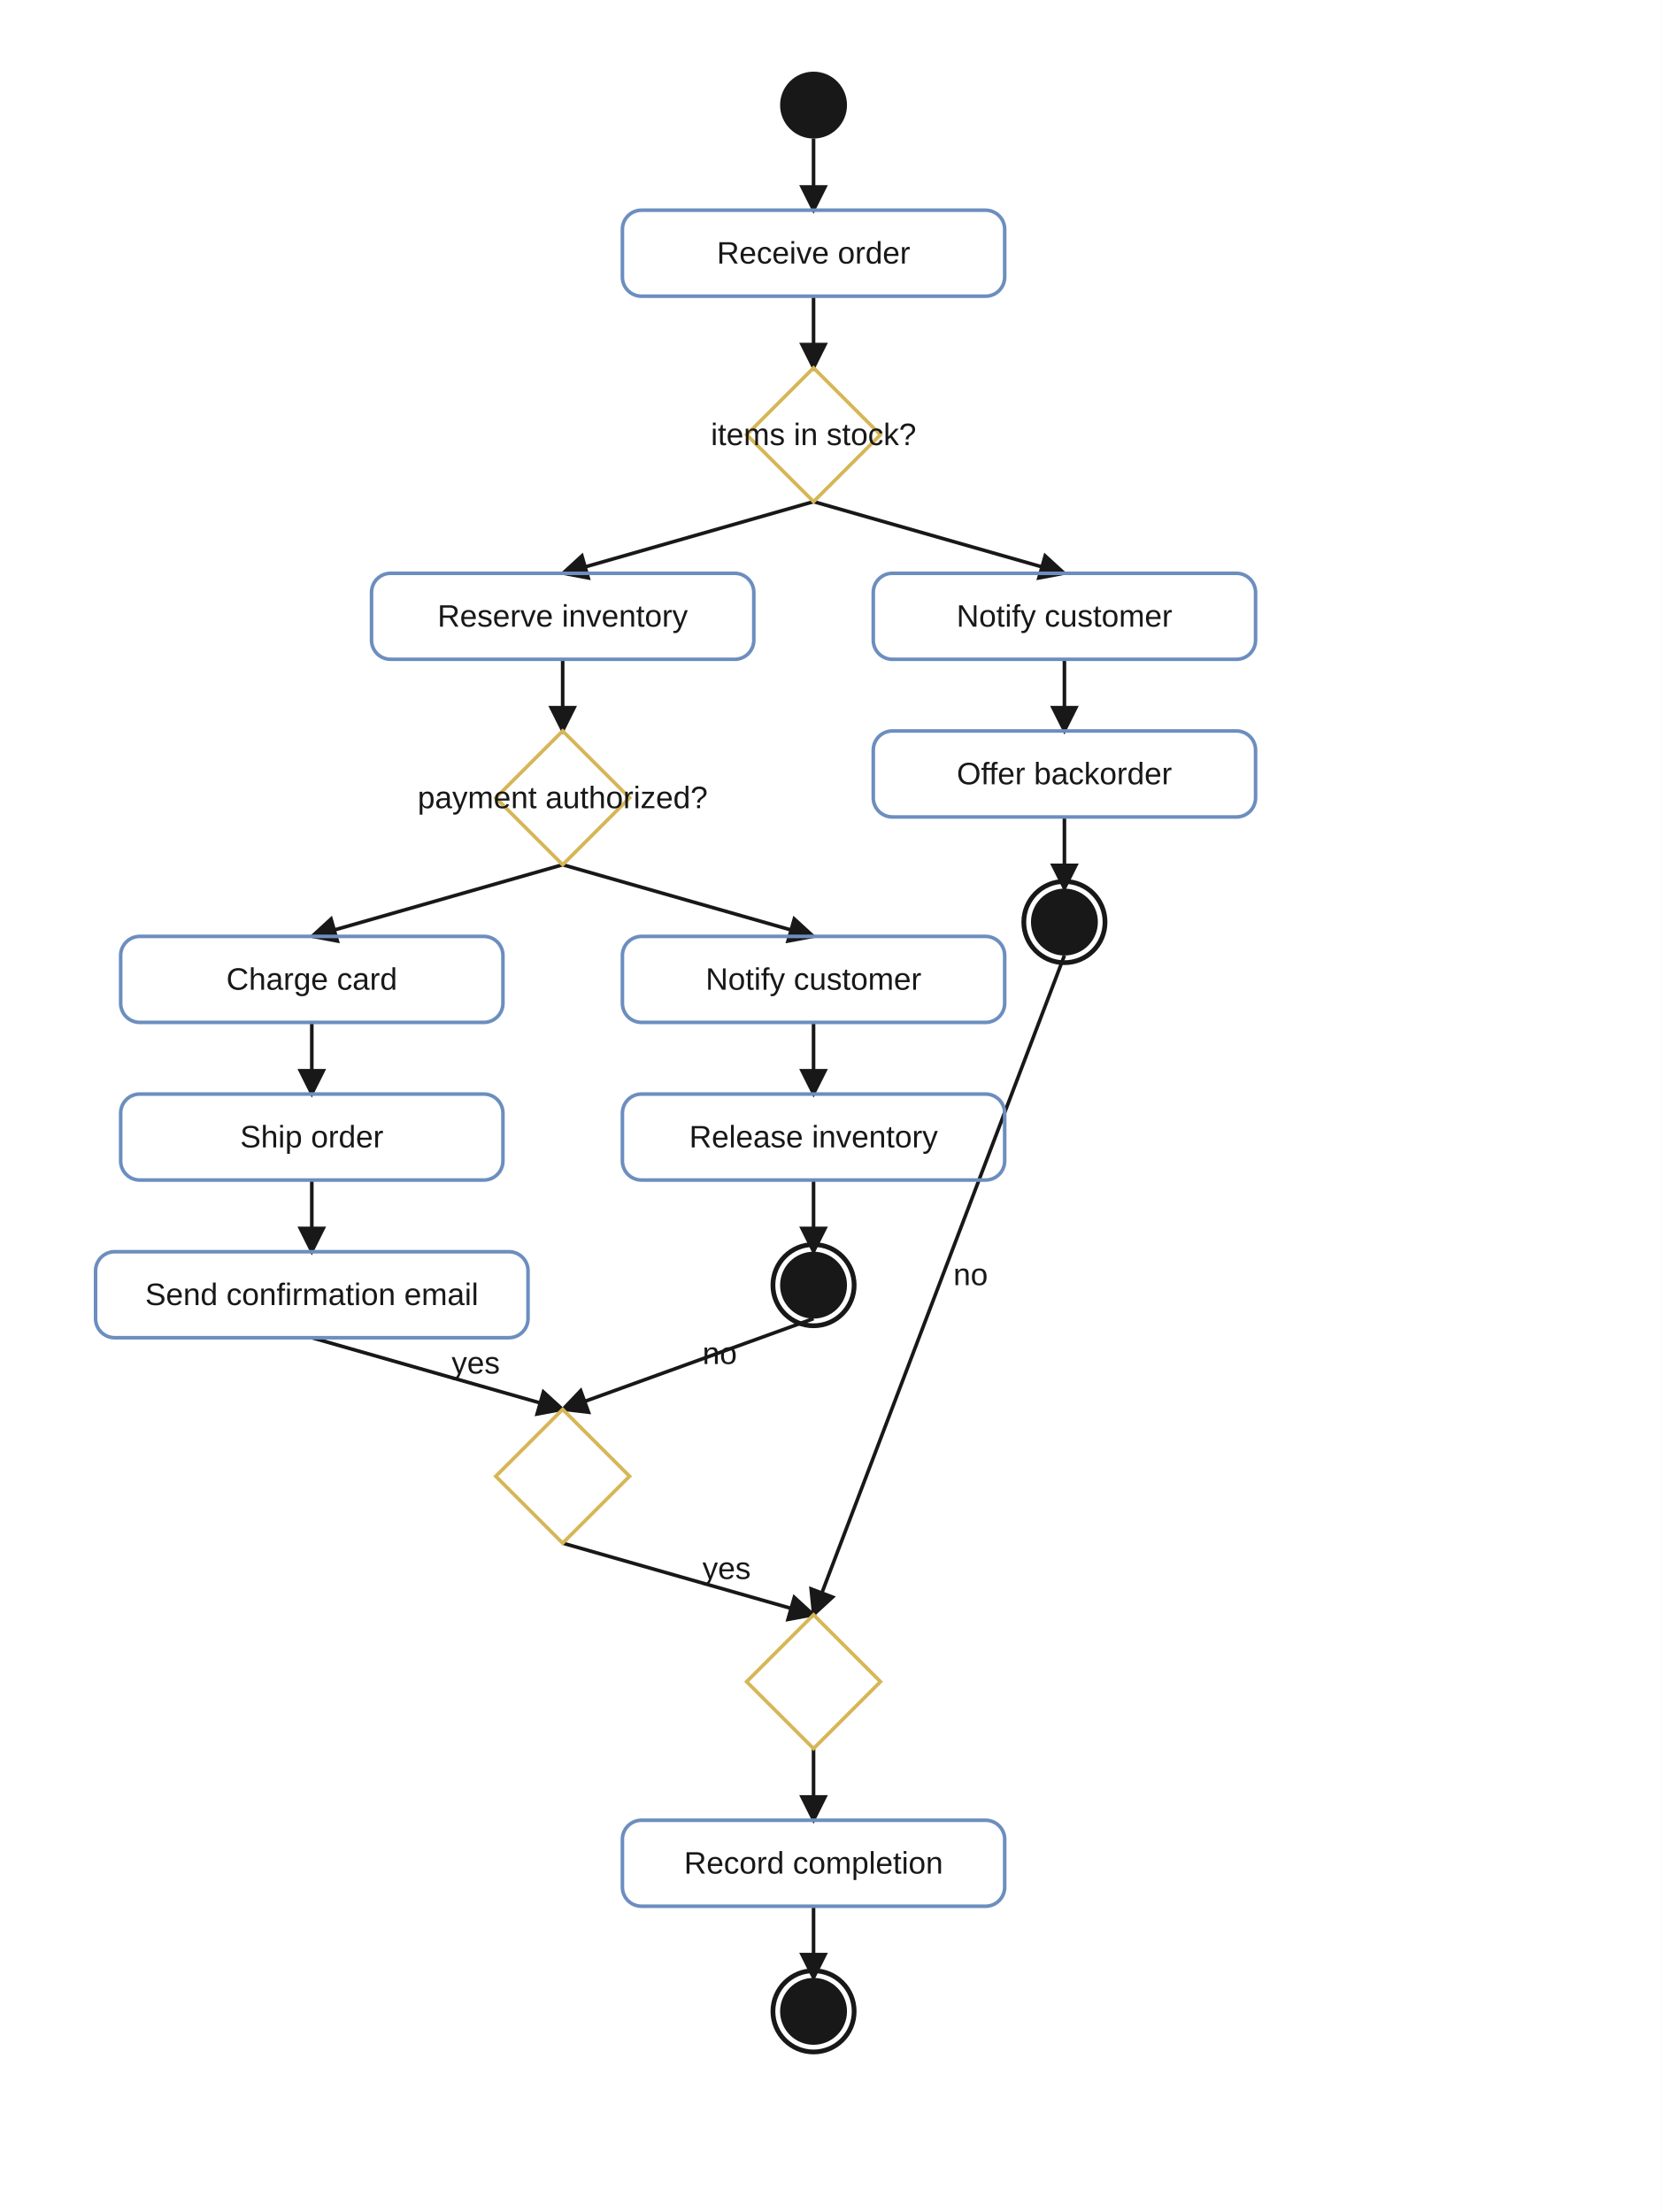
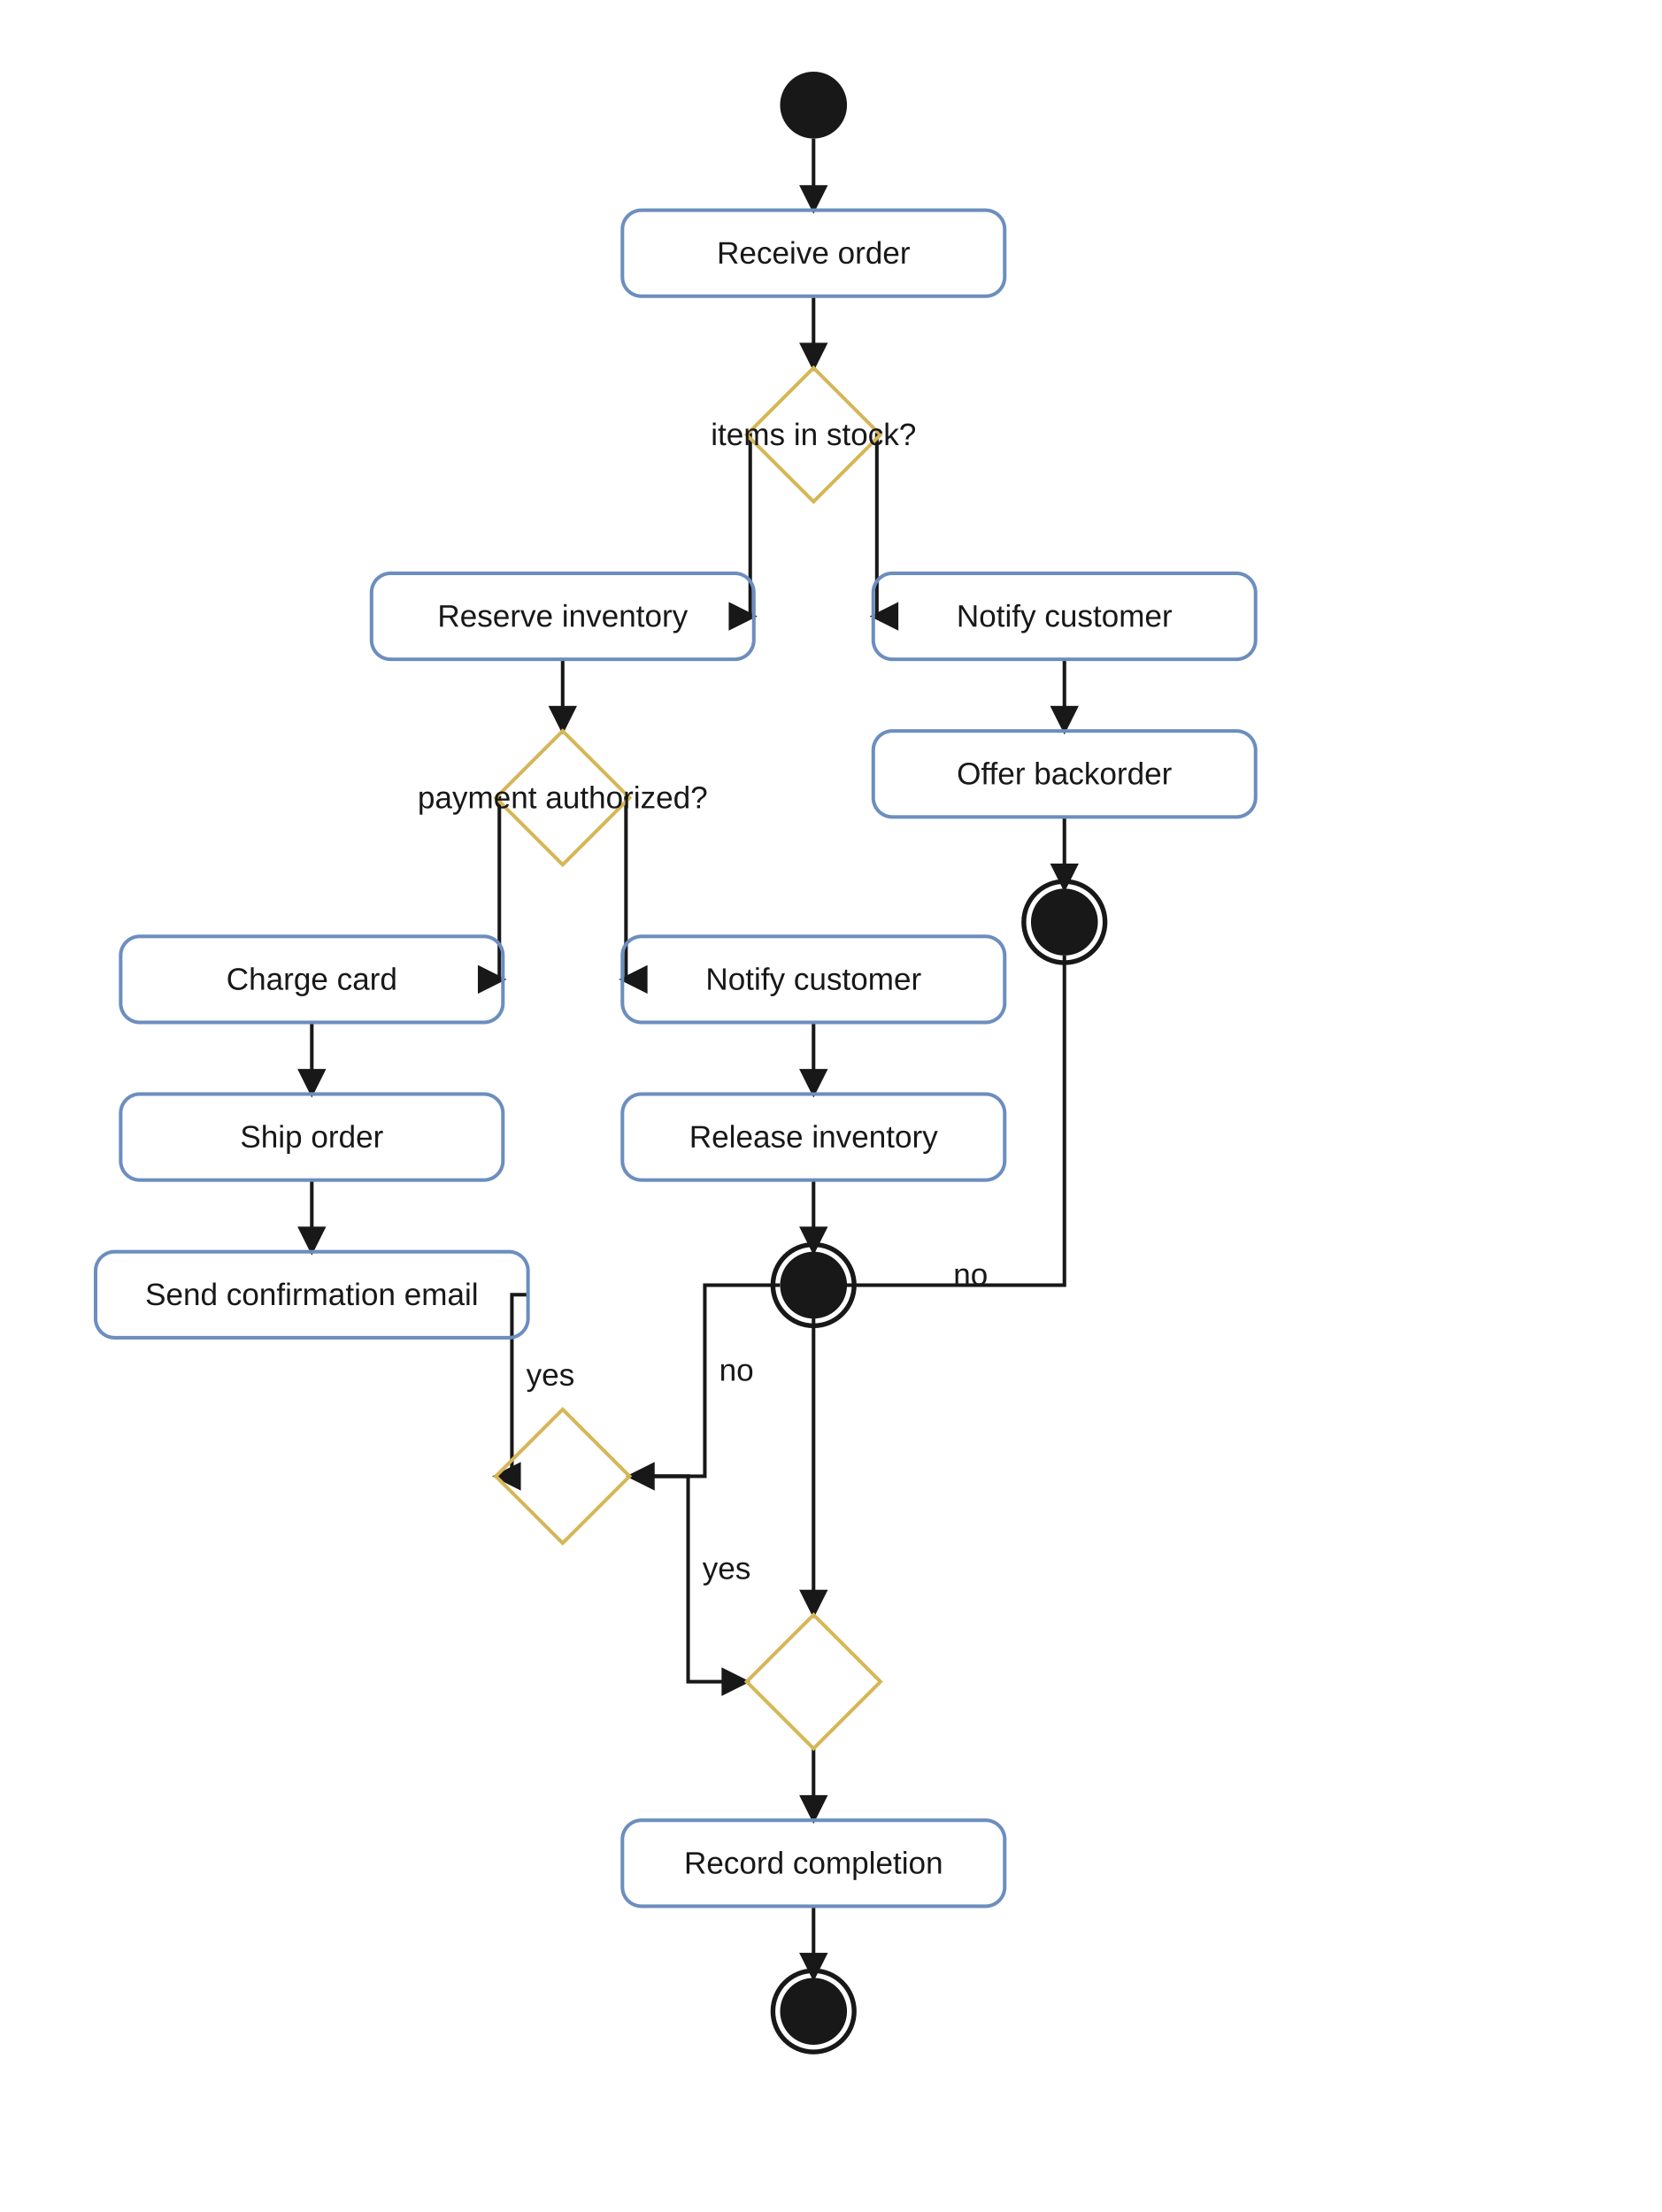
<svg xmlns="http://www.w3.org/2000/svg" height="926" viewBox="0 0 695.5 926" width="695.5">
  <defs>
    <marker id="act-arrow" markerHeight="8" markerWidth="8" orient="auto" refX="7" refY="4">
      <polygon fill="#181818" points="0 0, 8 4, 0 8" />
    </marker>
  </defs>
  <style>
text{font-family:"Liberation Sans",Helvetica,Arial,sans-serif;font-size:13px;fill:#181818}.participant-box{fill:#dae8fc;stroke:#6c8ebf;stroke-width:1.5}.lifeline{stroke:#6c8ebf;stroke-width:1;stroke-dasharray:6,4}.activation{fill:#cce0ff;stroke:#6c8ebf;stroke-width:1}.arrow{stroke:#181818;stroke-width:1.5;fill:none}.arrow-dashed{stroke:#181818;stroke-width:1.5;fill:none;stroke-dasharray:6,3}.note-box{fill:#ffffc0;stroke:#bbbb00;stroke-width:1}.divider-line{stroke:#888888;stroke-width:1.5;stroke-dasharray:8,3}.divider-label{font-weight:bold}.title{font-size:15px;font-weight:bold}.class-line{stroke:#181818;stroke-width:1.5;fill:none}.class-line-dashed{stroke:#181818;stroke-width:1.5;fill:none;stroke-dasharray:6,3}.bg{fill:#ffffff}@media (prefers-color-scheme:dark){text{fill:#e8e8e8}.bg{fill:#1e1e1e}.arrow,.class-line{stroke:#e8e8e8}.arrow-dashed,.class-line-dashed{stroke:#e8e8e8}.divider-line{stroke:#aaaaaa}}
</style>
  <rect class="bg" fill="#ffffff" height="100%" width="100%" />
  <g>
-     <line class="arrow" marker-end="url(#act-arrow)" x1="340.5" x2="340.5" y1="58" y2="88" />
+     <path class="arrow" d="M340.5,58 L340.5,88" marker-end="url(#act-arrow)" />
  </g>
  <g>
-     <line class="arrow" marker-end="url(#act-arrow)" x1="340.5" x2="340.5" y1="124" y2="154" />
+     <path class="arrow" d="M340.5,124 L340.5,154" marker-end="url(#act-arrow)" />
  </g>
  <g>
-     <line class="arrow" marker-end="url(#act-arrow)" x1="340.5" x2="235.5" y1="210" y2="240" />
+     <path class="arrow" d="M312.5,182 L314,182 L314,258 L315.5,258" marker-end="url(#act-arrow)" />
  </g>
  <g>
-     <line class="arrow" marker-end="url(#act-arrow)" x1="235.5" x2="235.5" y1="276" y2="306" />
+     <path class="arrow" d="M235.5,276 L235.5,306" marker-end="url(#act-arrow)" />
  </g>
  <g>
-     <line class="arrow" marker-end="url(#act-arrow)" x1="235.5" x2="130.5" y1="362" y2="392" />
+     <path class="arrow" d="M207.5,334 L209,334 L209,410 L210.5,410" marker-end="url(#act-arrow)" />
  </g>
  <g>
-     <line class="arrow" marker-end="url(#act-arrow)" x1="130.5" x2="130.5" y1="428" y2="458" />
+     <path class="arrow" d="M130.5,428 L130.5,458" marker-end="url(#act-arrow)" />
  </g>
  <g>
-     <line class="arrow" marker-end="url(#act-arrow)" x1="130.5" x2="130.5" y1="494" y2="524" />
+     <path class="arrow" d="M130.5,494 L130.5,524" marker-end="url(#act-arrow)" />
  </g>
  <g>
-     <line class="arrow" marker-end="url(#act-arrow)" x1="235.5" x2="340.5" y1="362" y2="392" />
+     <path class="arrow" d="M263.5,334 L262,334 L262,410 L260.5,410" marker-end="url(#act-arrow)" />
  </g>
  <g>
-     <line class="arrow" marker-end="url(#act-arrow)" x1="340.5" x2="340.5" y1="428" y2="458" />
+     <path class="arrow" d="M340.5,428 L340.5,458" marker-end="url(#act-arrow)" />
  </g>
  <g>
-     <line class="arrow" marker-end="url(#act-arrow)" x1="340.5" x2="340.5" y1="494" y2="524" />
+     <path class="arrow" d="M340.5,494 L340.5,524" marker-end="url(#act-arrow)" />
  </g>
  <g>
-     <line class="arrow" marker-end="url(#act-arrow)" x1="130.5" x2="235.5" y1="560" y2="590" />
-     <text font-size="11" x="189" y="575">
+     <path class="arrow" d="M221,542 L214.25,542 L214.25,618 L207.5,618" marker-end="url(#act-arrow)" />
+     <text font-size="11" x="220.25" y="580">
yes
</text>
  </g>
  <g>
-     <line class="arrow" marker-end="url(#act-arrow)" x1="340.5" x2="235.5" y1="552" y2="590" />
-     <text font-size="11" x="294" y="571">
+     <path class="arrow" d="M326.5,538 L295,538 L295,618 L263.5,618" marker-end="url(#act-arrow)" />
+     <text font-size="11" x="301" y="578">
no
</text>
  </g>
  <g>
-     <line class="arrow" marker-end="url(#act-arrow)" x1="340.5" x2="445.5" y1="210" y2="240" />
+     <path class="arrow" d="M368.5,182 L367,182 L367,258 L365.5,258" marker-end="url(#act-arrow)" />
  </g>
  <g>
-     <line class="arrow" marker-end="url(#act-arrow)" x1="445.5" x2="445.5" y1="276" y2="306" />
+     <path class="arrow" d="M445.5,276 L445.5,306" marker-end="url(#act-arrow)" />
  </g>
  <g>
-     <line class="arrow" marker-end="url(#act-arrow)" x1="445.5" x2="445.5" y1="342" y2="372" />
+     <path class="arrow" d="M445.5,342 L445.5,372" marker-end="url(#act-arrow)" />
  </g>
  <g>
-     <line class="arrow" marker-end="url(#act-arrow)" x1="235.5" x2="340.5" y1="646" y2="676" />
+     <path class="arrow" d="M263.5,618 L288,618 L288,704 L312.5,704" marker-end="url(#act-arrow)" />
    <text font-size="11" x="294" y="661">
yes
</text>
  </g>
  <g>
-     <line class="arrow" marker-end="url(#act-arrow)" x1="445.5" x2="340.5" y1="400" y2="676" />
+     <path class="arrow" d="M445.5,400 L445.5,538 L340.5,538 L340.5,676" marker-end="url(#act-arrow)" />
    <text font-size="11" x="399" y="538">
no
</text>
  </g>
  <g>
-     <line class="arrow" marker-end="url(#act-arrow)" x1="340.5" x2="340.5" y1="732" y2="762" />
+     <path class="arrow" d="M340.5,732 L340.5,762" marker-end="url(#act-arrow)" />
  </g>
  <g>
-     <line class="arrow" marker-end="url(#act-arrow)" x1="340.5" x2="340.5" y1="798" y2="828" />
+     <path class="arrow" d="M340.5,798 L340.5,828" marker-end="url(#act-arrow)" />
  </g>
  <g>
    <circle cx="340.5" cy="44" fill="#181818" r="14" />
  </g>
  <g>
    <rect fill="none" height="36" rx="8" ry="8" stroke="#6c8ebf" stroke-width="1.5" width="160" x="260.5" y="88" />
    <text text-anchor="middle" x="340.5" y="110.333">
Receive order
</text>
  </g>
  <g>
    <polygon fill="none" points="340.5,154 368.5,182 340.5,210 312.5,182" stroke="#d6b656" stroke-width="1.5" />
    <text font-size="13" text-anchor="middle" x="340.5" y="186.333">
items in stock?
</text>
  </g>
  <g>
    <rect fill="none" height="36" rx="8" ry="8" stroke="#6c8ebf" stroke-width="1.5" width="160" x="155.5" y="240" />
    <text text-anchor="middle" x="235.5" y="262.333">
Reserve inventory
</text>
  </g>
  <g>
    <polygon fill="none" points="235.5,306 263.5,334 235.5,362 207.5,334" stroke="#d6b656" stroke-width="1.5" />
    <text font-size="13" text-anchor="middle" x="235.5" y="338.333">
payment authorized?
</text>
  </g>
  <g>
    <rect fill="none" height="36" rx="8" ry="8" stroke="#6c8ebf" stroke-width="1.5" width="160" x="50.5" y="392" />
    <text text-anchor="middle" x="130.5" y="414.333">
Charge card
</text>
  </g>
  <g>
    <rect fill="none" height="36" rx="8" ry="8" stroke="#6c8ebf" stroke-width="1.5" width="160" x="50.5" y="458" />
    <text text-anchor="middle" x="130.5" y="480.333">
Ship order
</text>
  </g>
  <g>
    <rect fill="none" height="36" rx="8" ry="8" stroke="#6c8ebf" stroke-width="1.5" width="181" x="40" y="524" />
    <text text-anchor="middle" x="130.5" y="546.333">
Send confirmation email
</text>
  </g>
  <g>
    <rect fill="none" height="36" rx="8" ry="8" stroke="#6c8ebf" stroke-width="1.5" width="160" x="260.5" y="392" />
    <text text-anchor="middle" x="340.5" y="414.333">
Notify customer
</text>
  </g>
  <g>
    <rect fill="none" height="36" rx="8" ry="8" stroke="#6c8ebf" stroke-width="1.5" width="160" x="260.5" y="458" />
    <text text-anchor="middle" x="340.5" y="480.333">
Release inventory
</text>
  </g>
  <g>
    <circle cx="340.5" cy="538" fill="none" r="17" stroke="#181818" stroke-width="2" />
    <circle cx="340.5" cy="538" fill="#181818" r="14" />
  </g>
  <g>
    <polygon fill="none" points="235.5,590 263.5,618 235.5,646 207.5,618" stroke="#d6b656" stroke-width="1.5" />
  </g>
  <g>
    <rect fill="none" height="36" rx="8" ry="8" stroke="#6c8ebf" stroke-width="1.5" width="160" x="365.5" y="240" />
    <text text-anchor="middle" x="445.5" y="262.333">
Notify customer
</text>
  </g>
  <g>
    <rect fill="none" height="36" rx="8" ry="8" stroke="#6c8ebf" stroke-width="1.5" width="160" x="365.5" y="306" />
    <text text-anchor="middle" x="445.5" y="328.333">
Offer backorder
</text>
  </g>
  <g>
    <circle cx="445.5" cy="386" fill="none" r="17" stroke="#181818" stroke-width="2" />
    <circle cx="445.5" cy="386" fill="#181818" r="14" />
  </g>
  <g>
    <polygon fill="none" points="340.5,676 368.5,704 340.5,732 312.5,704" stroke="#d6b656" stroke-width="1.5" />
  </g>
  <g>
    <rect fill="none" height="36" rx="8" ry="8" stroke="#6c8ebf" stroke-width="1.5" width="160" x="260.5" y="762" />
    <text text-anchor="middle" x="340.5" y="784.333">
Record completion
</text>
  </g>
  <g>
    <circle cx="340.5" cy="842" fill="none" r="17" stroke="#181818" stroke-width="2" />
    <circle cx="340.5" cy="842" fill="#181818" r="14" />
  </g>
</svg>
